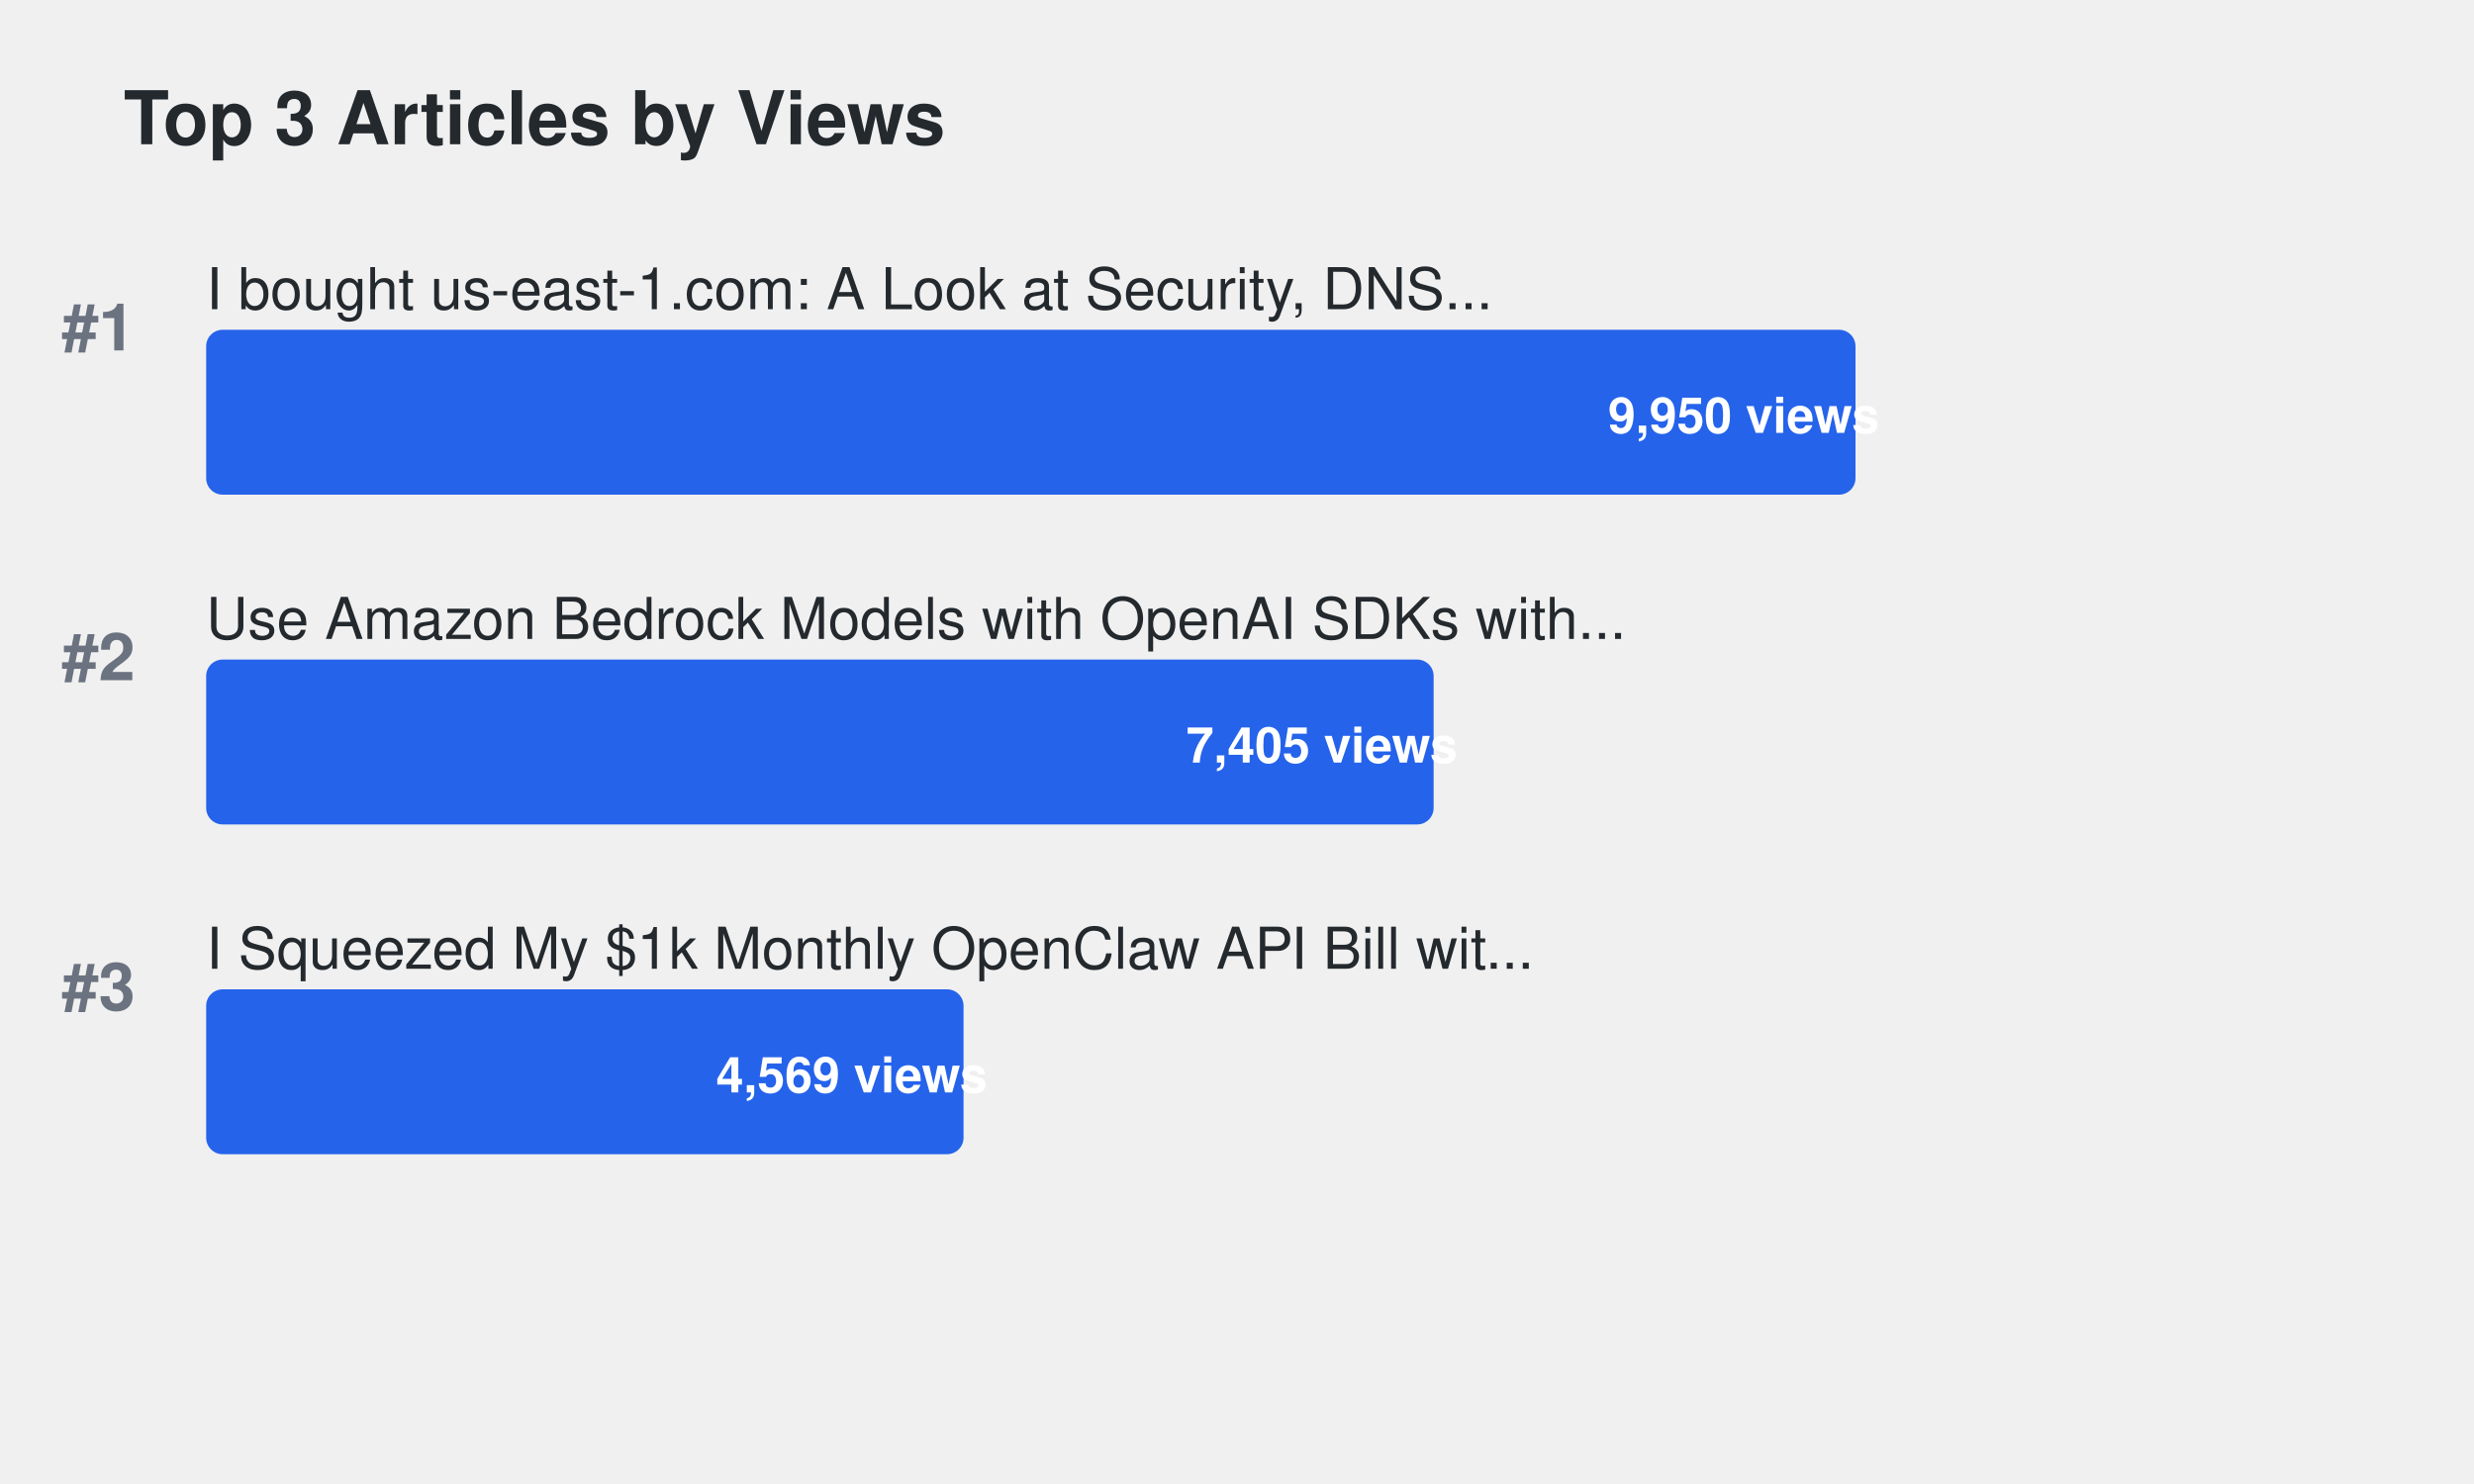
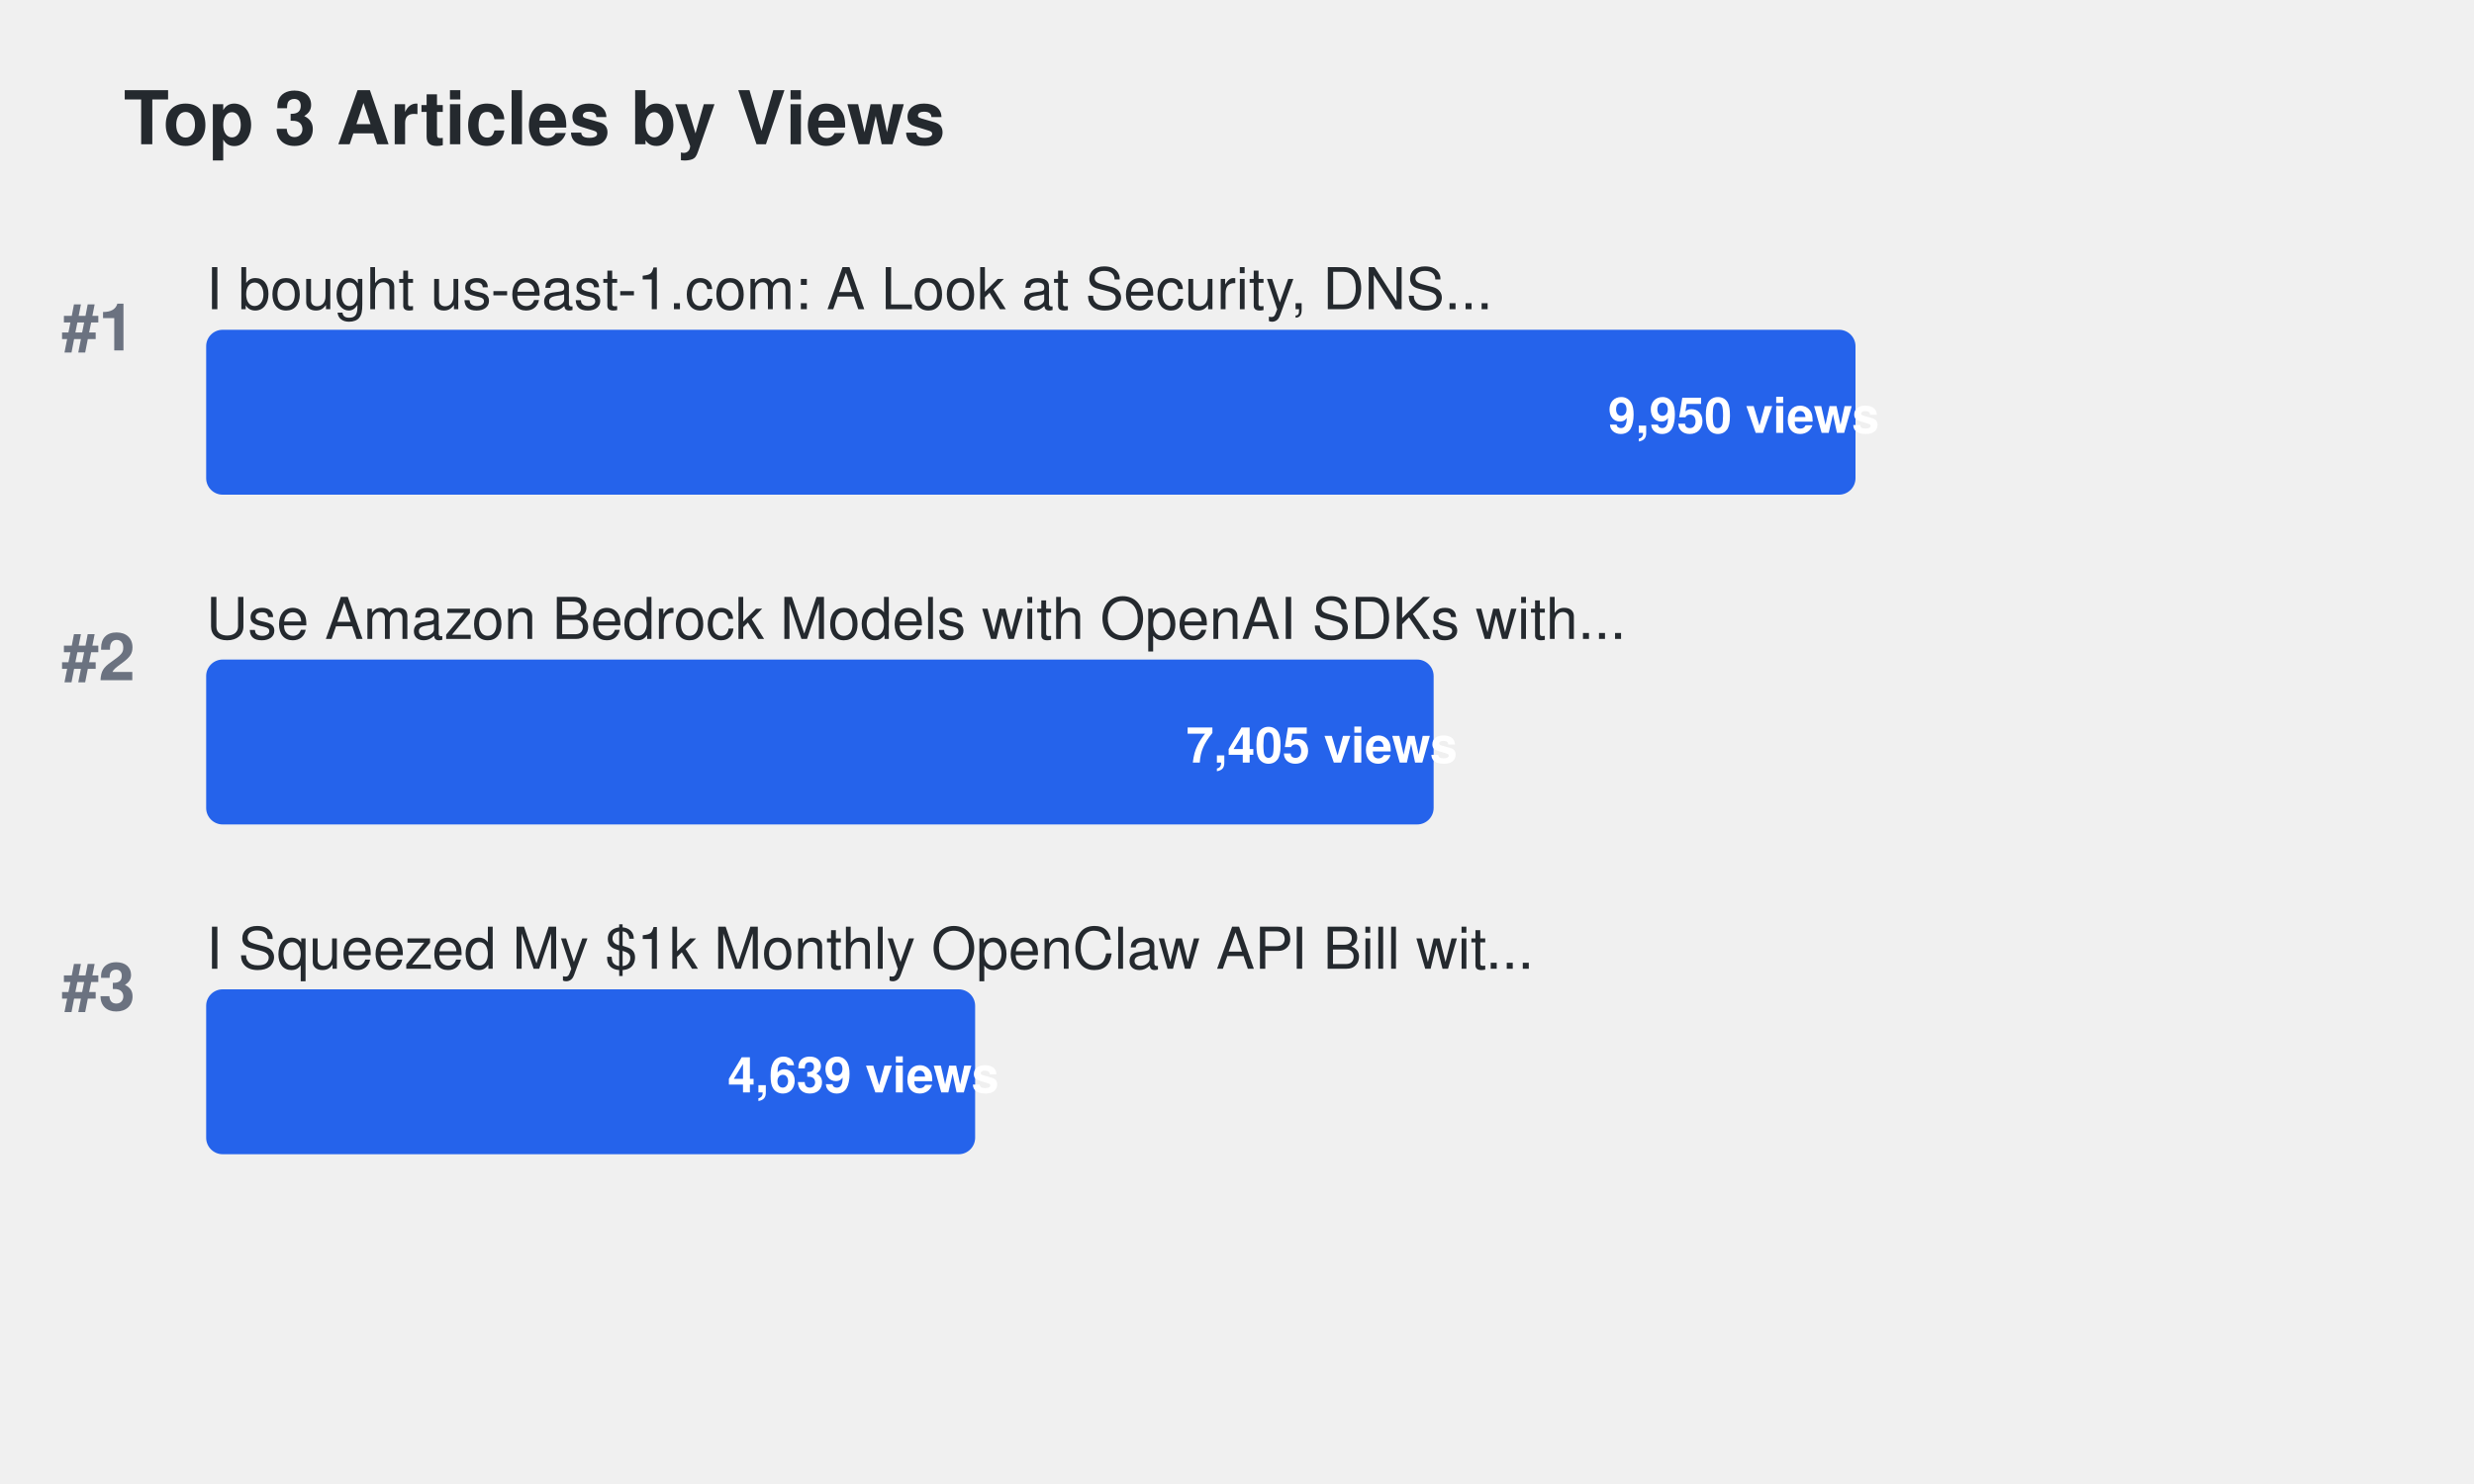
<svg xmlns="http://www.w3.org/2000/svg" width="600" height="360">
  <defs>
    <style>
.title { font-family: -apple-system, BlinkMacSystemFont, "Segoe UI", Helvetica, Arial, sans-serif; font-size: 18px; font-weight: 600; fill: #24292e; }
.article-title { font-family: -apple-system, BlinkMacSystemFont, "Segoe UI", Helvetica, Arial, sans-serif; font-size: 14px; font-weight: 500; fill: #24292e; }
.metric-value { font-family: -apple-system, BlinkMacSystemFont, "Segoe UI", Helvetica, Arial, sans-serif; font-size: 12px; font-weight: 600; fill: #ffffff; }
.rank { font-family: -apple-system, BlinkMacSystemFont, "Segoe UI", Helvetica, Arial, sans-serif; font-size: 16px; font-weight: 700; fill: #6b7280; }
.bar { rx: 4; ry: 4; }
.bar:hover { opacity: 0.8; cursor: pointer; }
a { text-decoration: none; }
a:hover .article-title { fill: #0969da; text-decoration: underline; }
a:hover .bar { opacity: 0.9; }
</style>
  </defs>
  <text x="30" y="35" class="title">Top 3 Articles by Views</text>
  <text x="15" y="85" class="rank">#1</text>
  <a href="https://dev.to/aws-builders/i-bought-us-east-1com-a-look-at-security-dns-traffic-and-protecting-aws-users-15ng" target="_blank">
    <text x="50" y="75" class="article-title">I bought us-east-1.com: A Look at Security, DNS...</text>
    <rect x="50" y="80" width="400.0" height="40" fill="#2563eb" class="bar">
</rect>
    <text x="390.0" y="105" class="metric-value" fill="#ffffff">9,950 views</text>
  </a>
  <text x="15" y="165" class="rank">#2</text>
  <a href="https://dev.to/aws-builders/use-amazon-bedrock-models-via-an-openai-api-compatible-serverless-endpoint-now-without-fixed-cost-5hf5" target="_blank">
    <text x="50" y="155" class="article-title">Use Amazon Bedrock Models with OpenAI SDKs with...</text>
    <rect x="50" y="160" width="297.688" height="40" fill="#2563eb" class="bar">
</rect>
    <text x="287.688" y="185" class="metric-value" fill="#ffffff">7,405 views</text>
  </a>
  <text x="15" y="245" class="rank">#3</text>
  <a href="https://dev.to/aws-builders/i-squeezed-my-1k-monthly-openclaw-api-bill-with-20month-in-aws-credits-heres-the-exact-setup-3gj4" target="_blank">
    <text x="50" y="235" class="article-title">I Squeezed My $1k Monthly OpenClaw API Bill wit...</text>
-     <rect x="50" y="240" width="183.678" height="40" fill="#2563eb" class="bar">
+     <rect x="50" y="240" width="186.492" height="40" fill="#2563eb" class="bar">
</rect>
-     <text x="173.678" y="265" class="metric-value" fill="#ffffff">4,569 views</text>
+     <text x="176.492" y="265" class="metric-value" fill="#ffffff">4,639 views</text>
  </a>
</svg>
